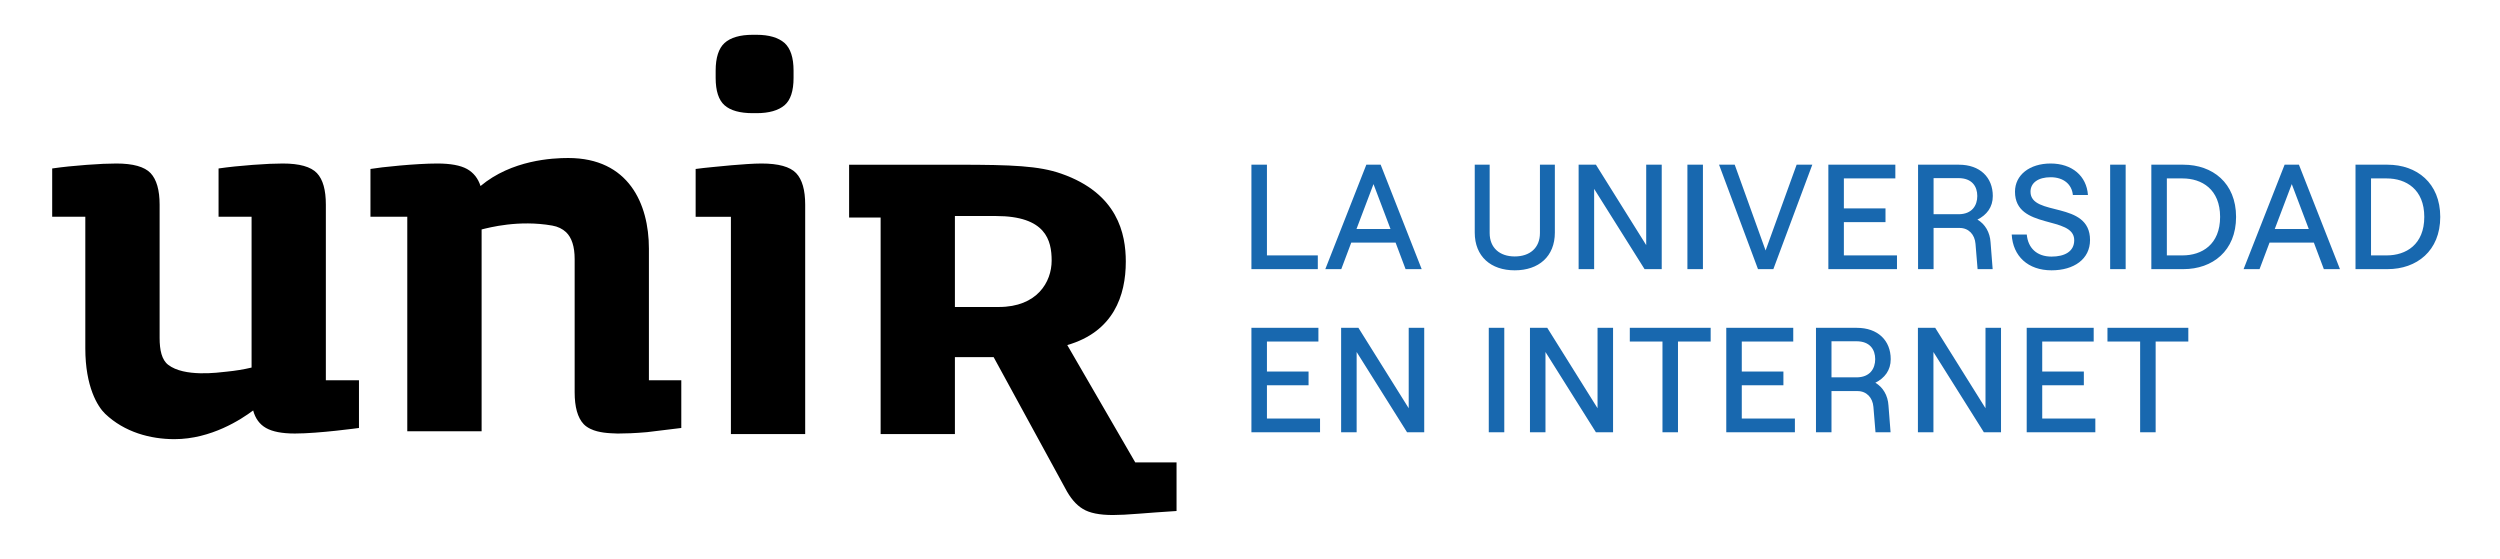
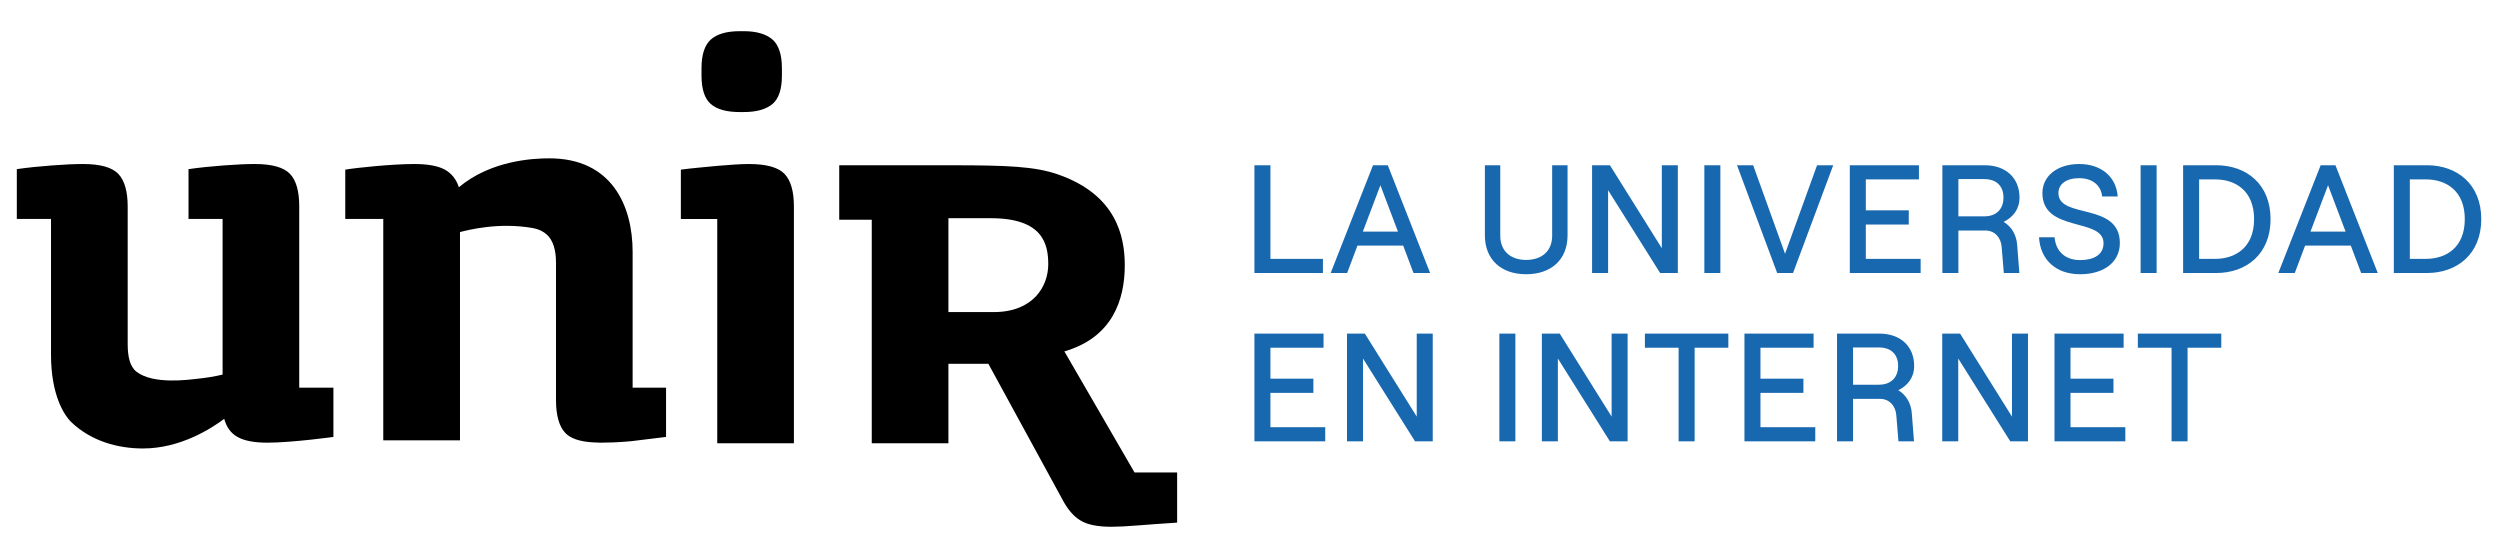
- <svg xmlns="http://www.w3.org/2000/svg" width="613" height="137" viewBox="0 0 613 137" fill="none">
+ <svg xmlns="http://www.w3.org/2000/svg" width="613" height="137" viewBox="8.8 4.5 594 126" fill="none">
  <path fill-rule="evenodd" clip-rule="evenodd" d="M235.092 40.39C248.123 40.404 254.73 40.651 260.23 42.585C274.097 47.427 276.046 57.363 276.046 64.148C276.046 72.484 273.035 81.332 261.695 84.612L278.361 113.378H288.489V125.298C284.473 125.538 281.936 125.768 279.265 125.957C276.599 126.173 274.465 126.284 272.869 126.284C269.592 126.284 267.141 125.791 265.521 124.787C263.878 123.813 262.417 122.106 261.145 119.642L243.641 87.57H234.143V106.436H215.929V53.331H208.202V40.39L235.092 40.39ZM69.327 40.092C73.429 40.092 76.217 40.879 77.708 42.442C79.198 44.019 79.899 46.598 79.899 50.187V93.234H88.019V104.939C88.019 104.939 78.167 106.301 72.303 106.301C69.148 106.301 66.801 105.84 65.223 104.939C63.655 104.051 62.604 102.613 62.076 100.642C59.191 102.795 51.801 107.681 42.77 107.681C36.899 107.681 30.532 105.994 25.77 101.448C23.958 99.703 20.919 94.869 20.919 85.415V53.149H12.796V41.309C15.335 40.938 18.125 40.657 21.196 40.425C24.231 40.192 26.684 40.092 28.523 40.092C32.629 40.092 35.423 40.879 36.919 42.442C38.397 44.019 39.138 46.598 39.138 50.187V82.858C39.138 85.821 39.654 88.234 41.235 89.446C45.197 92.507 53.445 91.362 55.586 91.129C57.733 90.914 59.769 90.584 61.687 90.126V53.149H53.591V41.309C56.139 40.938 58.928 40.657 61.983 40.425C65.039 40.192 67.495 40.092 69.327 40.092ZM186.692 40.092C190.894 40.092 193.709 40.879 195.206 42.442C196.704 44.019 197.432 46.601 197.432 50.187V106.44H179.218V53.153H170.572V41.431C171.865 41.254 173.27 41.104 174.772 40.959C174.772 40.959 182.899 40.092 186.692 40.092ZM139.328 38.743C154.126 38.743 159.113 49.958 159.113 60.965V93.234H167.054V104.939C167.054 104.939 160.043 105.816 158.658 105.963C157.262 106.085 155.899 106.179 154.603 106.234C153.412 106.265 152.455 106.281 151.636 106.301H151.328C151.143 106.301 150.979 106.274 150.793 106.274C150.461 106.265 150.137 106.262 149.812 106.234C148.56 106.172 147.459 106.014 146.509 105.776C146.421 105.76 146.364 105.741 146.289 105.717C145.518 105.523 144.032 104.971 143.119 103.999C141.618 102.402 140.906 99.778 140.906 96.18V63.52C140.906 60.475 140.198 58.264 138.793 56.922C137.922 56.115 136.785 55.549 135.398 55.309C127.187 53.865 119.93 55.807 118.092 56.261V105.745H99.865V53.149H90.836V41.429C93.369 40.985 101.986 40.092 107.215 40.092C110.449 40.092 112.877 40.539 114.502 41.429C116.109 42.329 117.221 43.73 117.825 45.613C125.474 39.213 135.487 38.743 139.328 38.743ZM244.197 52.968H234.143V75.273H244.912C254.306 75.273 257.865 69.146 257.865 63.906C257.865 58.908 256.424 52.968 244.197 52.968ZM185.513 8.531C188.55 8.531 190.869 9.214 192.38 10.549C193.833 11.868 194.581 14.135 194.581 17.31V19.106C194.581 22.285 193.852 24.525 192.38 25.797C190.869 27.087 188.561 27.748 185.513 27.748H184.555C181.444 27.748 179.101 27.101 177.65 25.805C176.216 24.537 175.479 22.281 175.479 19.106V17.31C175.479 14.151 176.216 11.868 177.65 10.549C179.131 9.21 181.455 8.531 184.555 8.531H185.513Z" fill="black" />
  <path d="M306.848 65.991H323.127V62.625H310.653V40.384H306.848V65.991ZM344.647 65.991H348.597L338.538 40.384H335.026L324.966 65.991H328.881L331.331 59.479H342.196L344.647 65.991ZM332.612 56.15L336.782 45.14L340.952 56.15H332.612ZM371.411 66.283C377.3 66.283 381.251 62.881 381.251 57.028V40.384H377.593V57.138C377.593 60.796 375.106 62.881 371.411 62.881C367.753 62.881 365.265 60.796 365.265 57.138V40.384H361.607V57.028C361.607 62.881 365.558 66.283 371.411 66.283ZM387.078 65.991H390.883V46.31L403.247 65.991H407.454V40.384H403.649V60.101L391.322 40.384H387.078V65.991ZM413.753 65.991H417.558V40.384H413.753V65.991ZM431.059 65.991H434.827L444.375 40.384H440.534L432.925 61.418L425.353 40.384H421.512L431.059 65.991ZM448.313 65.991H465.141V62.625H452.118V54.468H462.324V51.102H452.118V43.75H464.738V40.384H448.313V65.991ZM484.868 53.846C487.136 52.712 488.636 50.81 488.636 48.066C488.636 43.494 485.49 40.384 480.332 40.384H470.309V65.991H474.113V55.894H480.515C482.71 55.894 484.21 57.504 484.392 59.772L484.905 65.991H488.599L488.087 59.443C487.941 56.955 486.734 54.943 484.868 53.846ZM474.113 43.676H480.222C483.551 43.676 484.831 45.725 484.831 48.066C484.831 50.371 483.551 52.529 480.222 52.529H474.113V43.676ZM503.038 66.283C508.525 66.283 512.476 63.54 512.476 58.857C512.476 49.09 497.88 53.224 497.88 47.005C497.88 44.847 499.746 43.457 502.819 43.457C505.965 43.457 508.013 45.176 508.269 47.81H511.964C511.635 43.128 508.05 40.092 502.819 40.092C497.661 40.092 494.076 42.908 494.076 47.005C494.076 56.443 508.599 52.748 508.599 58.894C508.599 61.674 506.257 62.918 503.038 62.918C499.417 62.918 497.259 60.796 496.966 57.504H493.271C493.564 62.808 497.259 66.283 503.038 66.283ZM517.408 65.991H521.212V40.384H517.408V65.991ZM527.508 65.991H535.372C542.506 65.991 548.285 61.528 548.285 53.187C548.285 44.847 542.506 40.384 535.372 40.384H527.508V65.991ZM531.312 62.625V43.75H535.153C539.908 43.75 544.371 46.42 544.371 53.187C544.371 59.955 539.908 62.625 535.153 62.625H531.312ZM569.807 65.991H573.758L563.698 40.384H560.187L550.127 65.991H554.041L556.492 59.479H567.356L569.807 65.991ZM557.772 56.15L561.942 45.14L566.113 56.15H557.772ZM577.571 65.991H585.436C592.569 65.991 598.349 61.528 598.349 53.187C598.349 44.847 592.569 40.384 585.436 40.384H577.571V65.991ZM581.376 62.625V43.75H585.217C589.972 43.75 594.435 46.42 594.435 53.187C594.435 59.955 589.972 62.625 585.217 62.625H581.376ZM306.848 105.991H323.675V102.625H310.653V94.468H320.859V91.102H310.653V83.75H323.273V80.384H306.848V105.991ZM328.844 105.991H332.648V86.31L345.012 105.991H349.219V80.384H345.415V100.101L333.087 80.384H328.844V105.991ZM365.047 105.991H368.851V80.384H365.047V105.991ZM375.147 105.991H378.951V86.31L391.315 105.991H395.522V80.384H391.718V100.101L379.39 80.384H375.147V105.991ZM407.638 105.991H411.443V83.75H419.454V80.384H399.627V83.75H407.638V105.991ZM423.282 105.991H440.109V102.625H427.086V94.468H437.292V91.102H427.086V83.75H439.706V80.384H423.282V105.991ZM459.836 93.846C462.104 92.712 463.604 90.81 463.604 88.066C463.604 83.494 460.458 80.384 455.3 80.384H445.277V105.991H449.081V95.894H455.483C457.678 95.894 459.178 97.504 459.361 99.772L459.873 105.991H463.567L463.055 99.443C462.909 96.955 461.702 94.943 459.836 93.846ZM449.081 83.677H455.19C458.519 83.677 459.799 85.725 459.799 88.066C459.799 90.371 458.519 92.529 455.19 92.529H449.081V83.677ZM470.273 105.991H474.078V86.31L486.442 105.991H490.649V80.384H486.844V100.101L474.517 80.384H470.273V105.991ZM496.948 105.991H513.776V102.625H500.753V94.468H510.959V91.102H500.753V83.75H513.373V80.384H496.948V105.991ZM524.76 105.991H528.565V83.75H536.576V80.384H516.749V83.75H524.76V105.991Z" fill="#1868AF" />
</svg>
